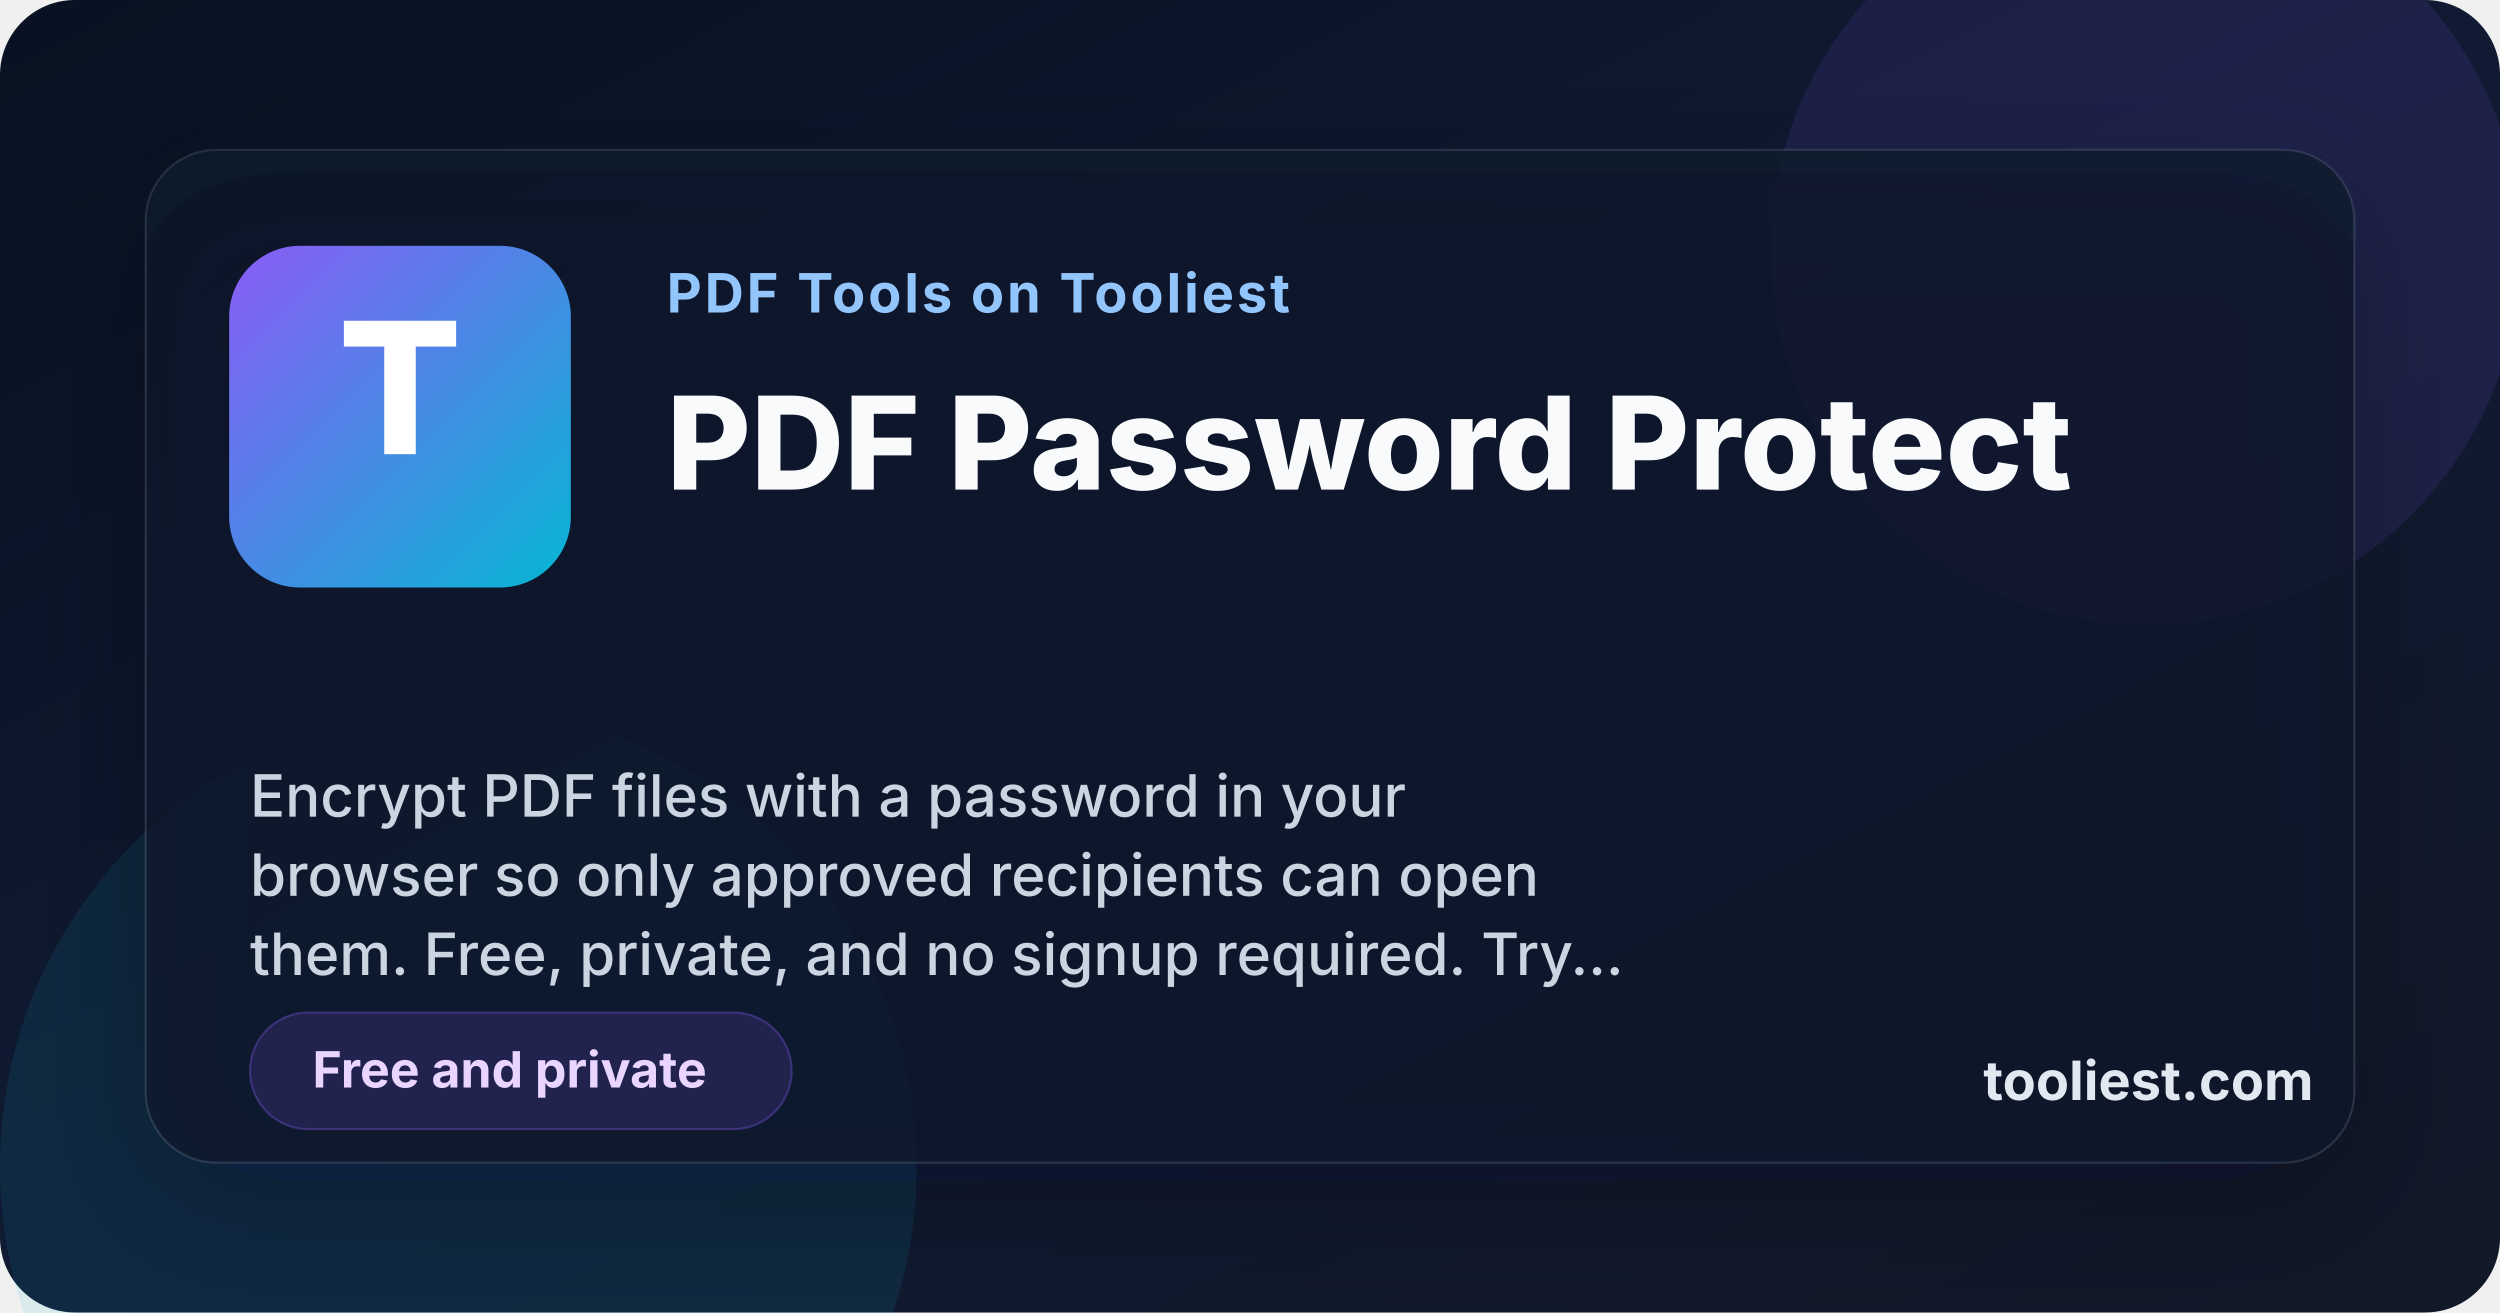
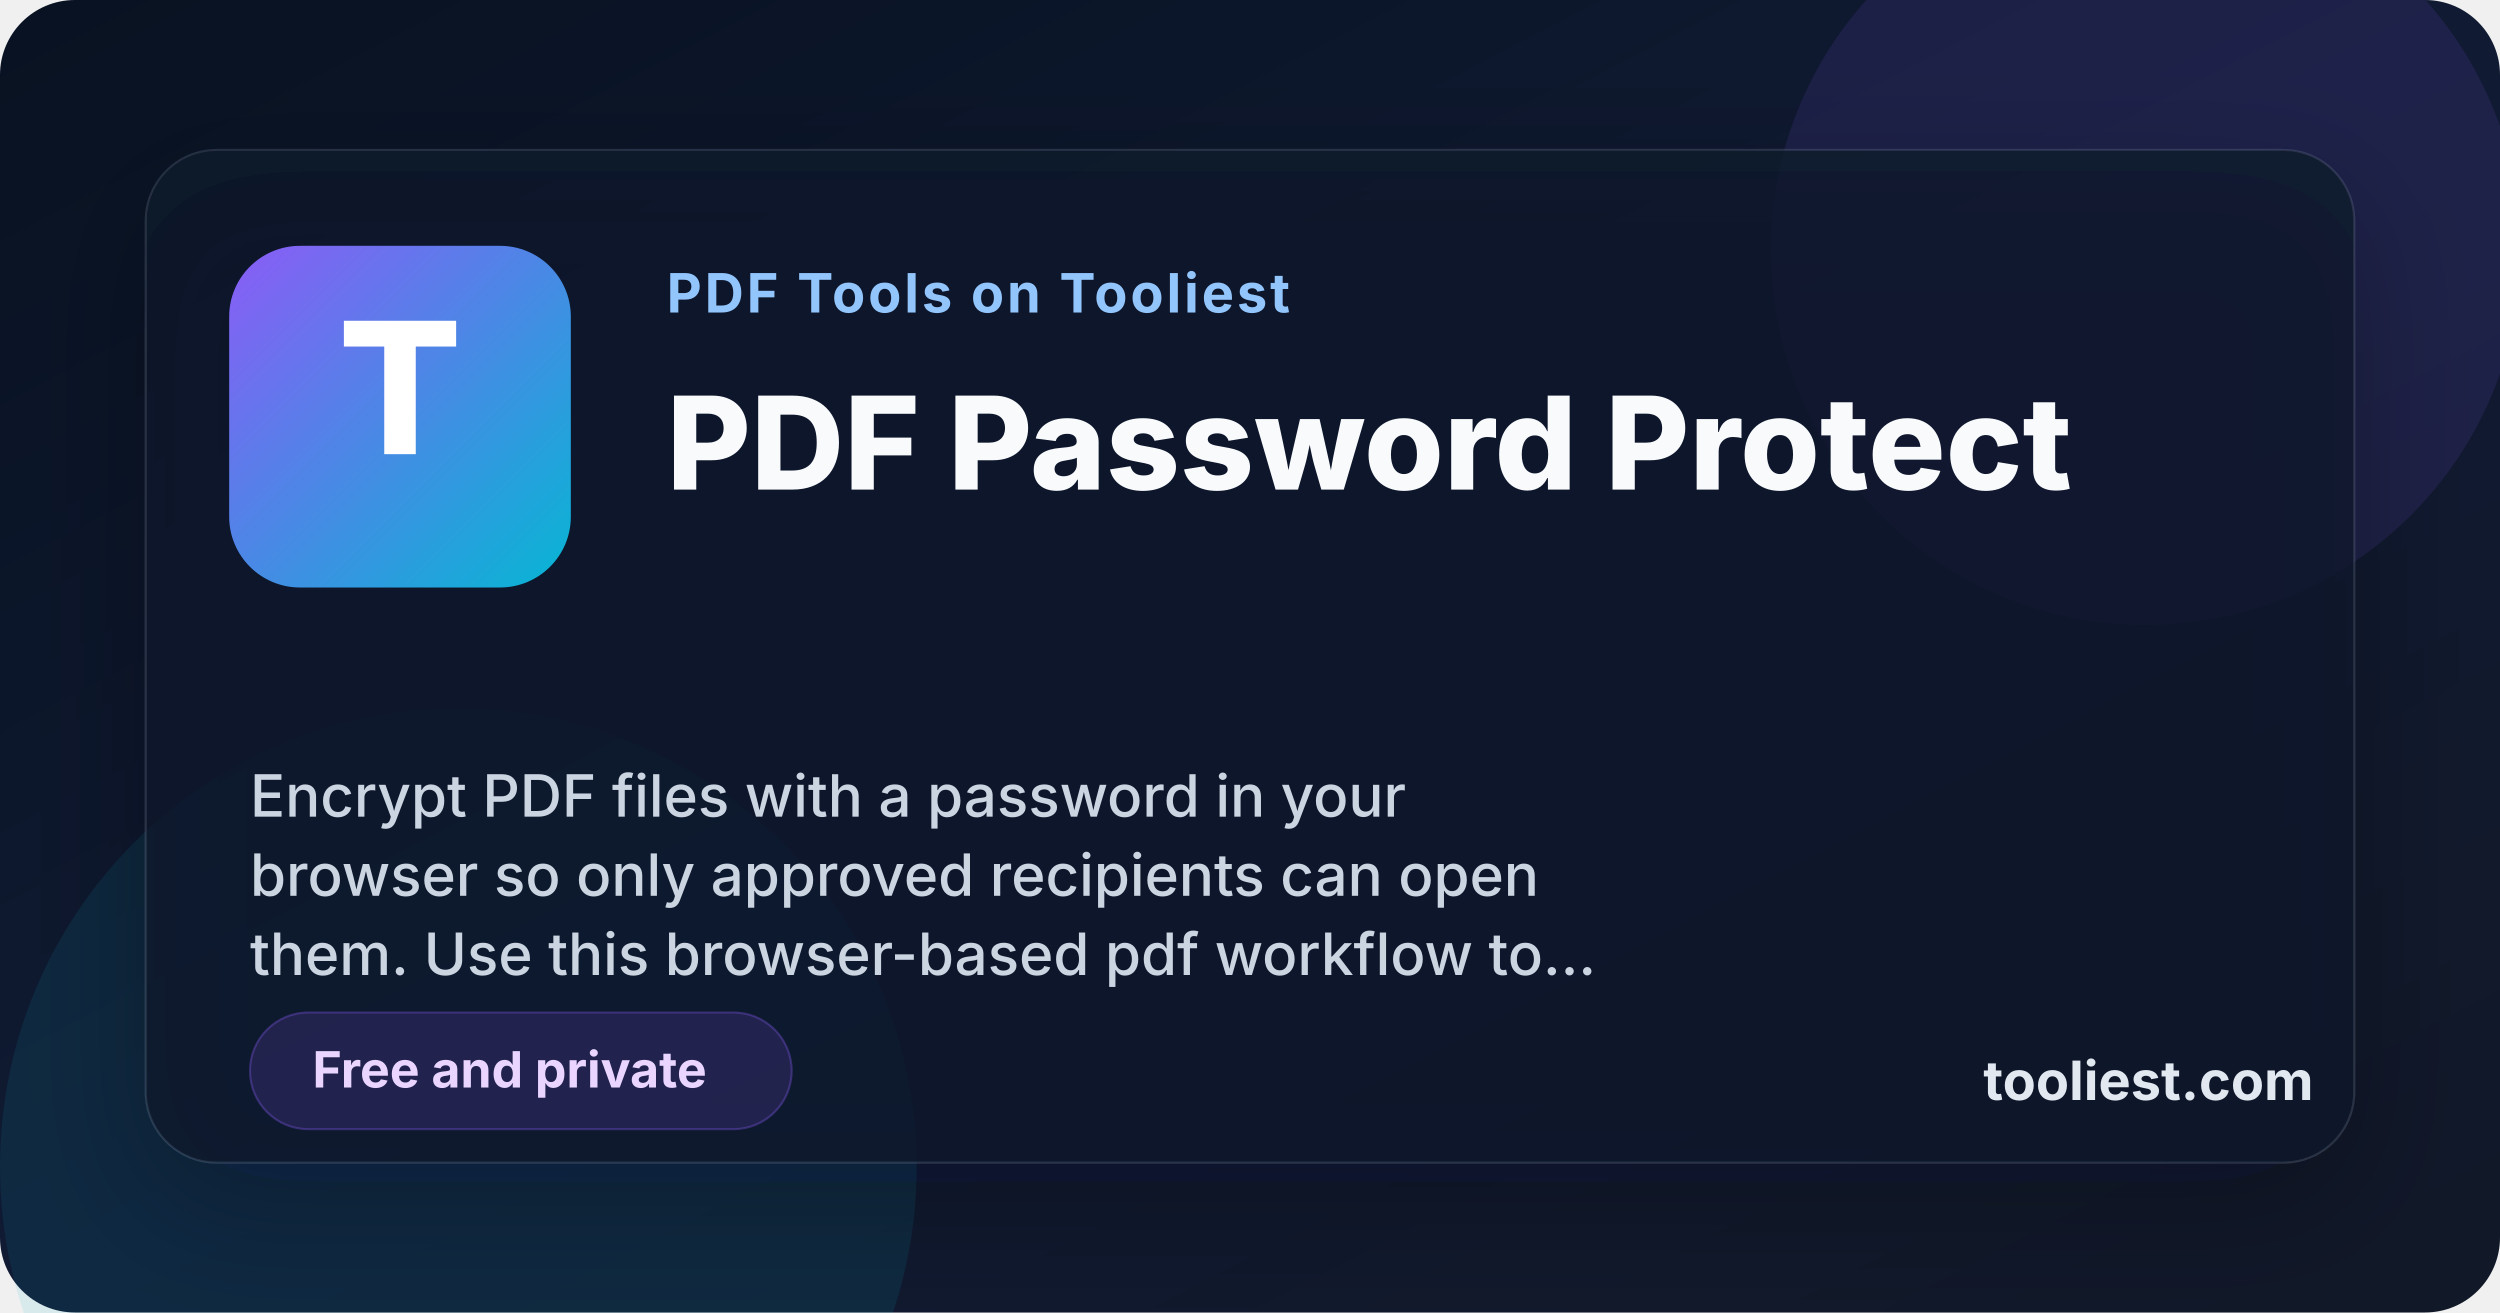
<svg xmlns="http://www.w3.org/2000/svg" width="1200" height="630" viewBox="0 0 1200 630" role="img" aria-labelledby="title desc">
  <defs>
    <linearGradient id="bg" x1="0%" x2="100%" y1="0%" y2="100%">
      <stop offset="0%" stop-color="#081221" />
      <stop offset="50%" stop-color="#101a33" />
      <stop offset="100%" stop-color="#111827" />
    </linearGradient>
    <linearGradient id="accent" x1="0%" x2="100%" y1="0%" y2="100%">
      <stop offset="0%" stop-color="#8b5cf6" />
      <stop offset="100%" stop-color="#06b6d4" />
    </linearGradient>
    <filter id="shadow" x="-20%" y="-20%" width="140%" height="140%">
      <feDropShadow dx="0" dy="20" stdDeviation="30" flood-color="#020617" flood-opacity="0.35" />
    </filter>
  </defs>
  <rect width="1200" height="630" fill="url(#bg)" rx="36" />
  <circle cx="1030" cy="120" r="180" fill="#8b5cf6" opacity="0.12" />
  <circle cx="220" cy="560" r="220" fill="#06b6d4" opacity="0.1" />
  <rect x="70" y="72" width="1060" height="486" rx="34" fill="rgba(15, 23, 42, 0.78)" stroke="rgba(148, 163, 184, 0.18)" filter="url(#shadow)" />
  <rect x="110" y="118" width="164" height="164" rx="34" fill="url(#accent)" />
  <text x="192" y="218" text-anchor="middle" font-family="Inter, Arial, sans-serif" font-size="88" font-weight="800" fill="#ffffff">T</text>
  <text x="320" y="150" font-family="Inter, Arial, sans-serif" font-size="26" font-weight="700" letter-spacing="1.4" fill="#93c5fd">PDF Tools on Tooliest</text>
  <text x="320" y="235" font-family="Inter, Arial, sans-serif" font-size="62" font-weight="800" fill="#f8fafc">PDF Password Protect</text>
  <text x="120" y="392" font-family="Inter, Arial, sans-serif" font-size="28" font-weight="500" fill="#cbd5e1">Encrypt PDF files with a password in your</text>
  <text x="120" y="430" font-family="Inter, Arial, sans-serif" font-size="28" font-weight="500" fill="#cbd5e1">browser so only approved recipients can open</text>
-   <text x="120" y="468" font-family="Inter, Arial, sans-serif" font-size="28" font-weight="500" fill="#cbd5e1">them. Free, private, and no signup required. Try...</text>
+   <text x="120" y="468" font-family="Inter, Arial, sans-serif" font-size="28" font-weight="500" fill="#cbd5e1">them. Use this browser-based pdf workflow to...</text>
  <rect x="120" y="486" width="260" height="56" rx="28" fill="rgba(139, 92, 246, 0.16)" stroke="rgba(139, 92, 246, 0.32)" />
  <text x="150" y="522" font-family="Inter, Arial, sans-serif" font-size="24" font-weight="700" fill="#e9d5ff">Free and private</text>
  <text x="952" y="528" font-family="Inter, Arial, sans-serif" font-size="26" font-weight="700" fill="#e2e8f0">tooliest.com</text>
</svg>
